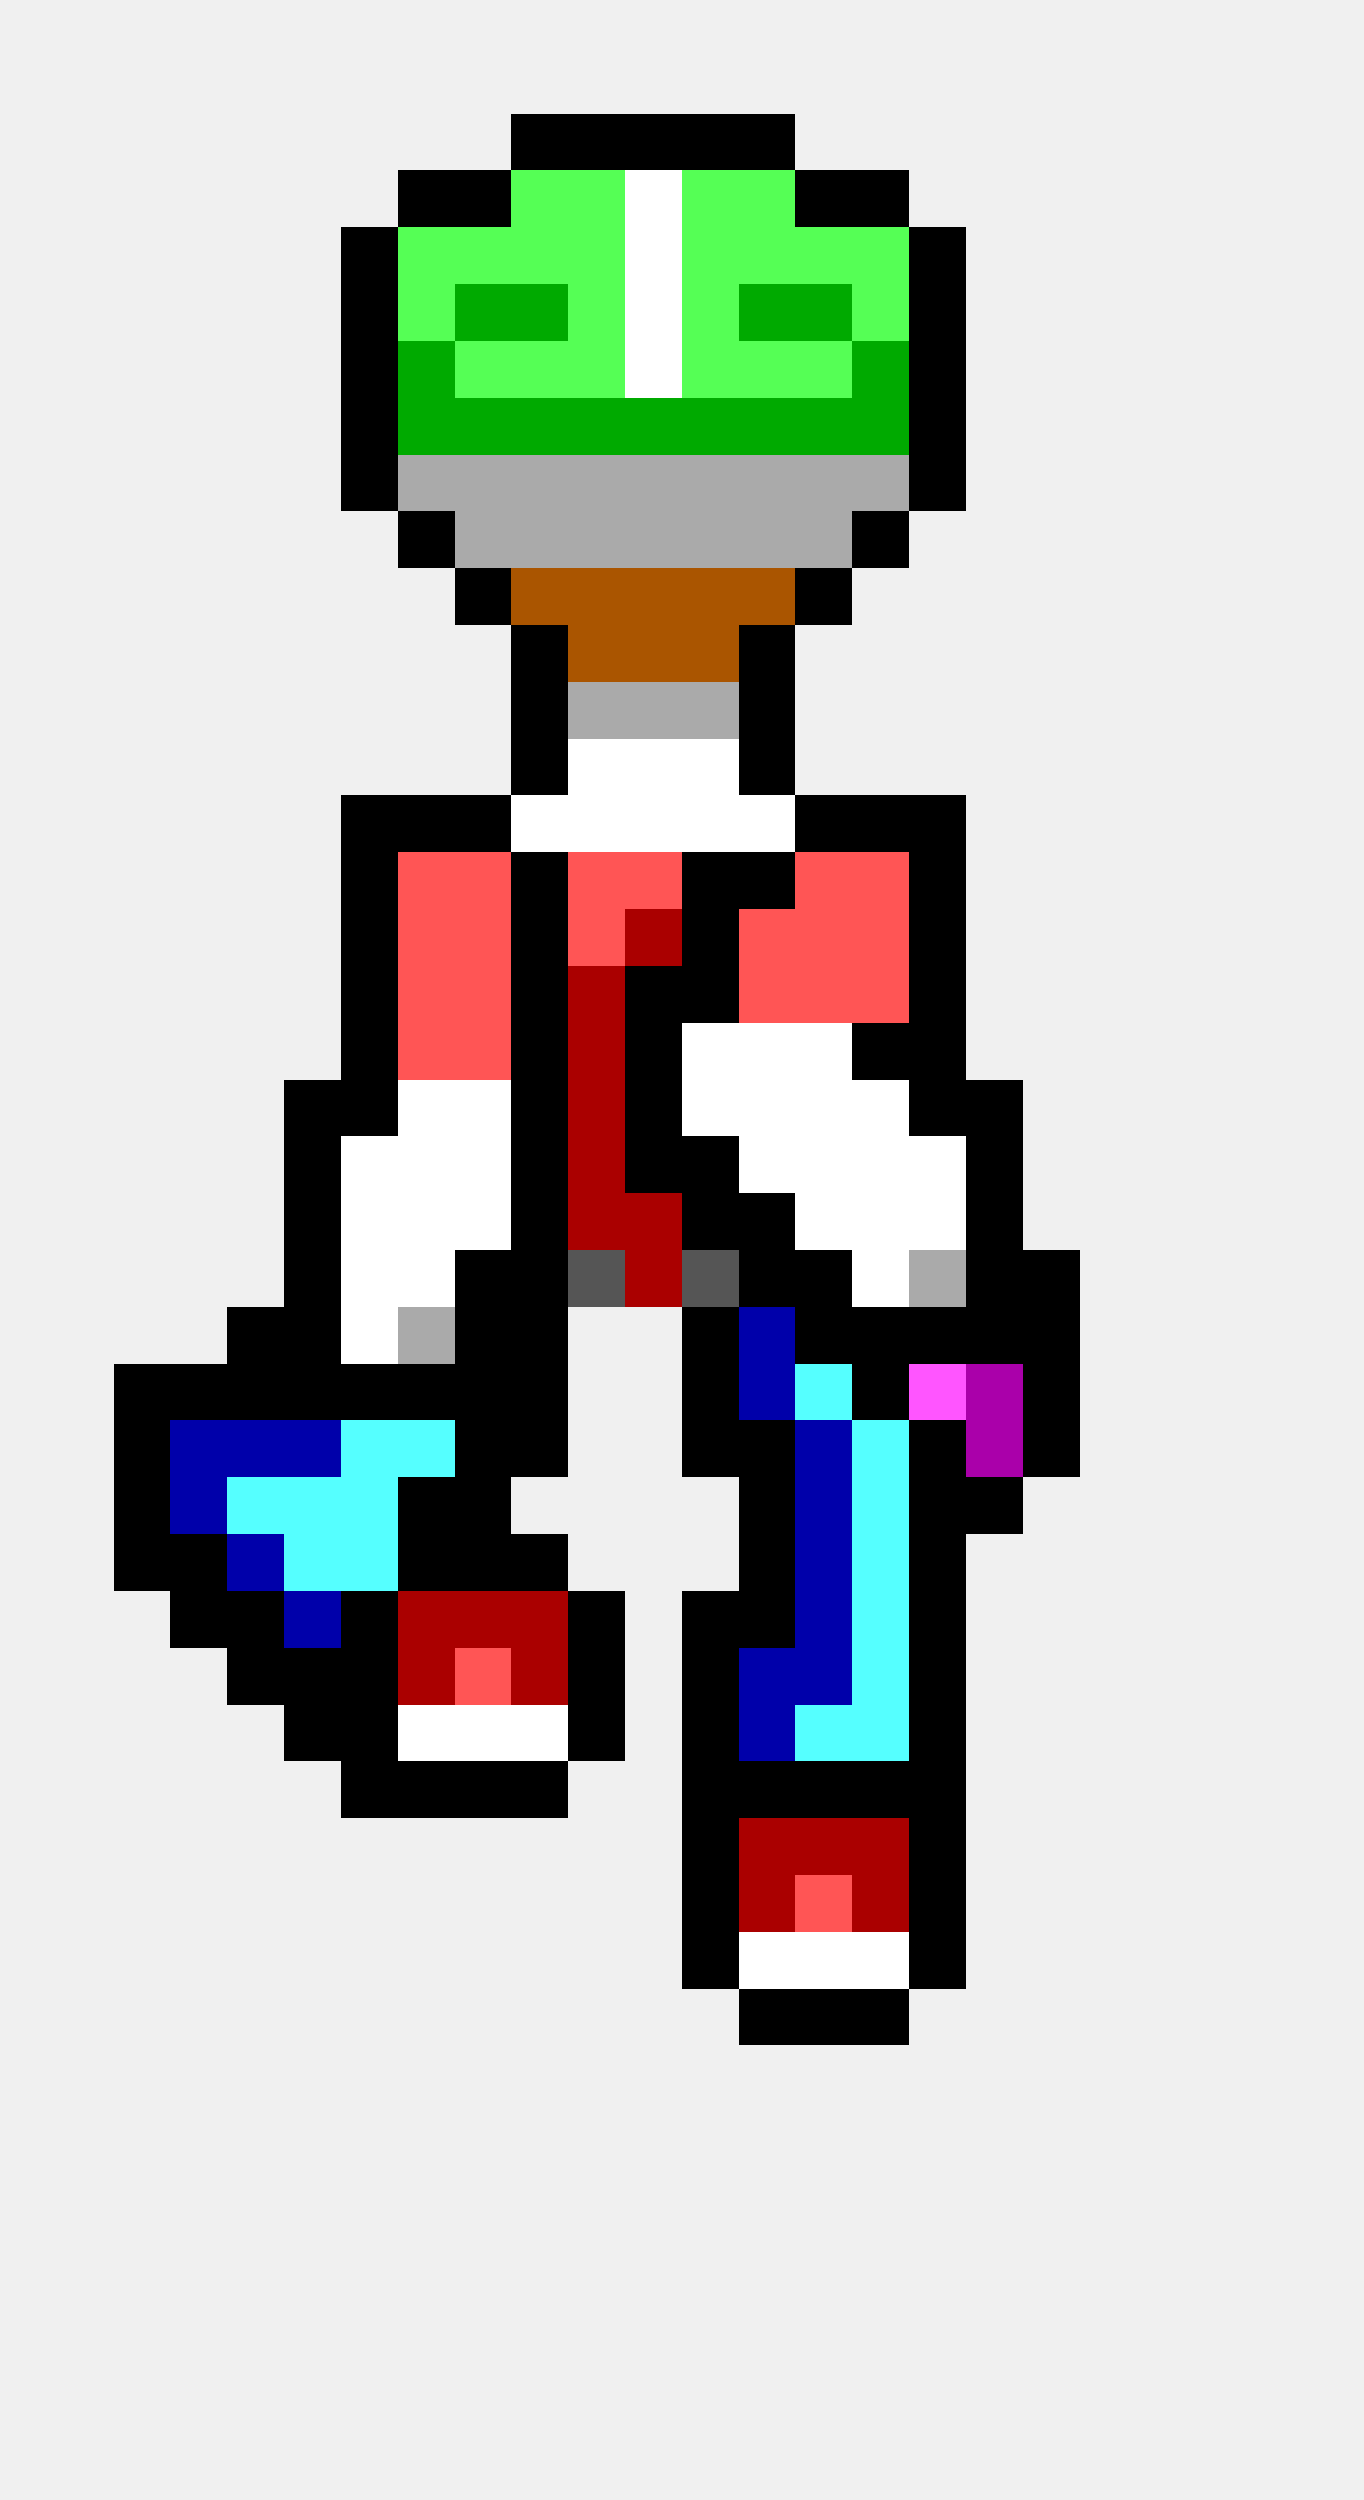
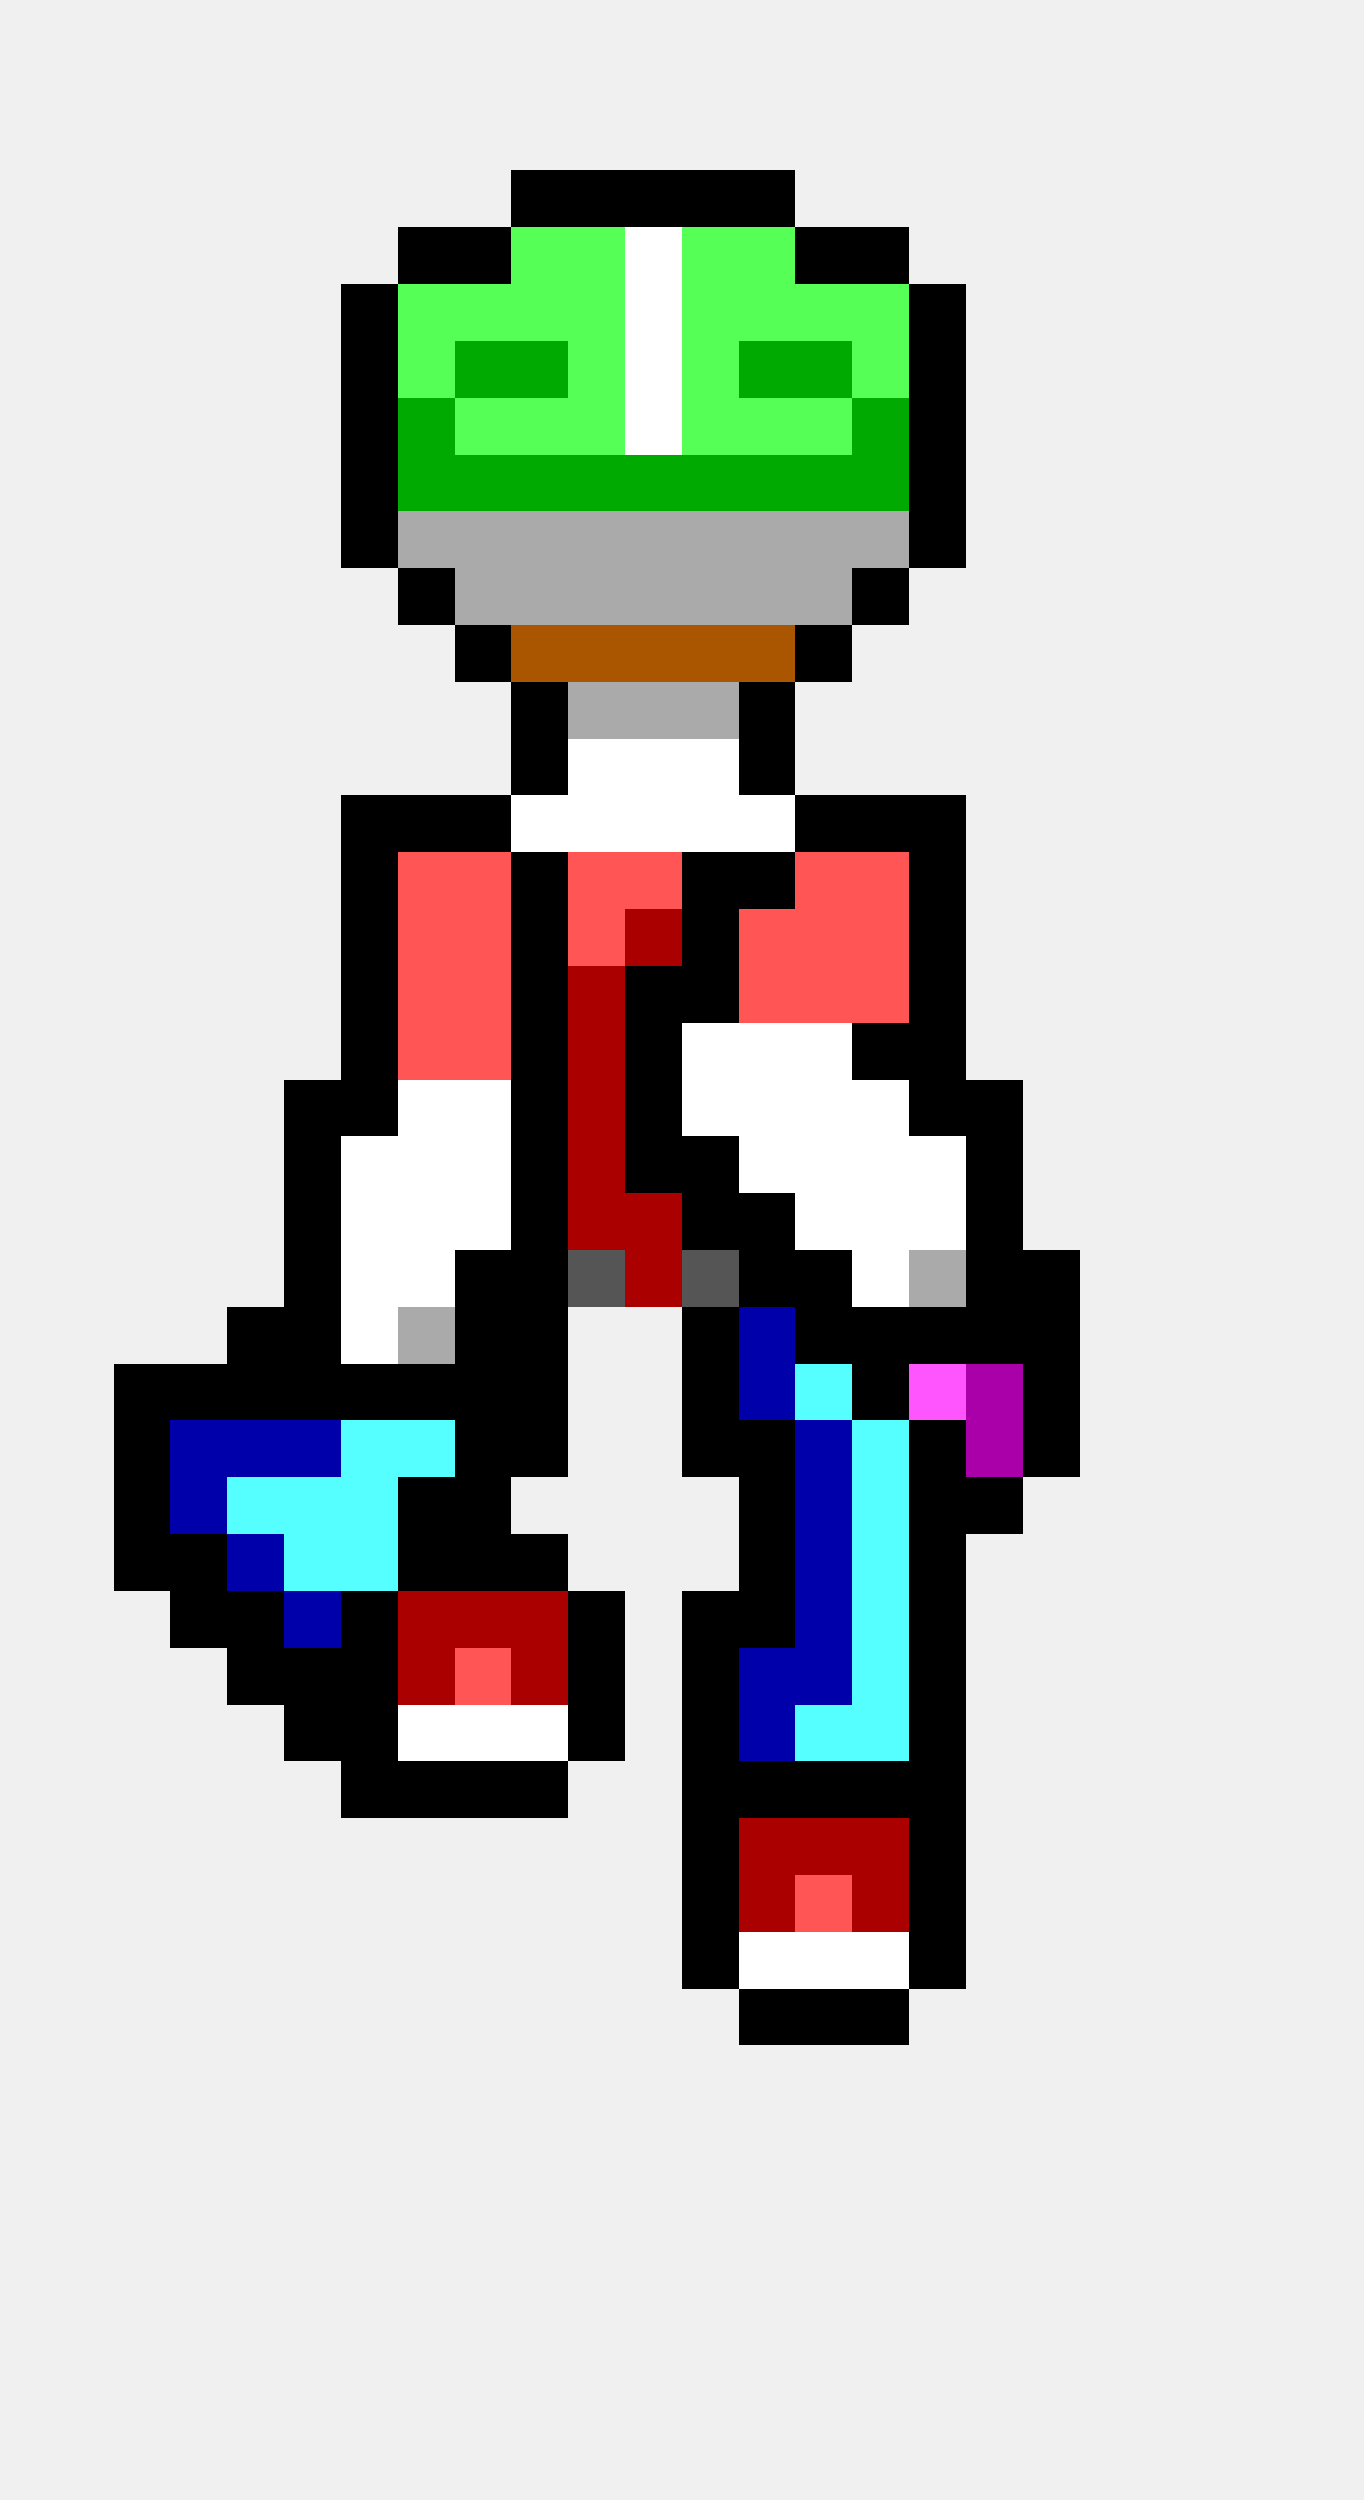
<svg xmlns="http://www.w3.org/2000/svg" width="24" height="44" viewBox="0 0 24 44" shape-rendering="crispEdges">
-   <rect x="9" y="2" width="1" height="1" fill="#000000" />
-   <rect x="10" y="2" width="1" height="1" fill="#000000" />
-   <rect x="11" y="2" width="1" height="1" fill="#000000" />
-   <rect x="12" y="2" width="1" height="1" fill="#000000" />
-   <rect x="13" y="2" width="1" height="1" fill="#000000" />
-   <rect x="7" y="3" width="1" height="1" fill="#000000" />
-   <rect x="8" y="3" width="1" height="1" fill="#000000" />
-   <rect x="9" y="3" width="1" height="1" fill="#55ff55" />
-   <rect x="10" y="3" width="1" height="1" fill="#55ff55" />
-   <rect x="11" y="3" width="1" height="1" fill="#ffffff" />
-   <rect x="12" y="3" width="1" height="1" fill="#55ff55" />
-   <rect x="13" y="3" width="1" height="1" fill="#55ff55" />
-   <rect x="14" y="3" width="1" height="1" fill="#000000" />
-   <rect x="15" y="3" width="1" height="1" fill="#000000" />
-   <rect x="6" y="4" width="1" height="1" fill="#000000" />
-   <rect x="7" y="4" width="1" height="1" fill="#55ff55" />
-   <rect x="8" y="4" width="1" height="1" fill="#55ff55" />
+   <rect x="9" y="3" width="1" height="1" fill="#000000" />
+   <rect x="10" y="3" width="1" height="1" fill="#000000" />
+   <rect x="11" y="3" width="1" height="1" fill="#000000" />
+   <rect x="12" y="3" width="1" height="1" fill="#000000" />
+   <rect x="13" y="3" width="1" height="1" fill="#000000" />
+   <rect x="7" y="4" width="1" height="1" fill="#000000" />
+   <rect x="8" y="4" width="1" height="1" fill="#000000" />
  <rect x="9" y="4" width="1" height="1" fill="#55ff55" />
  <rect x="10" y="4" width="1" height="1" fill="#55ff55" />
  <rect x="11" y="4" width="1" height="1" fill="#ffffff" />
  <rect x="12" y="4" width="1" height="1" fill="#55ff55" />
  <rect x="13" y="4" width="1" height="1" fill="#55ff55" />
-   <rect x="14" y="4" width="1" height="1" fill="#55ff55" />
-   <rect x="15" y="4" width="1" height="1" fill="#55ff55" />
-   <rect x="16" y="4" width="1" height="1" fill="#000000" />
+   <rect x="14" y="4" width="1" height="1" fill="#000000" />
+   <rect x="15" y="4" width="1" height="1" fill="#000000" />
  <rect x="6" y="5" width="1" height="1" fill="#000000" />
  <rect x="7" y="5" width="1" height="1" fill="#55ff55" />
-   <rect x="8" y="5" width="1" height="1" fill="#00aa00" />
-   <rect x="9" y="5" width="1" height="1" fill="#00aa00" />
+   <rect x="8" y="5" width="1" height="1" fill="#55ff55" />
+   <rect x="9" y="5" width="1" height="1" fill="#55ff55" />
  <rect x="10" y="5" width="1" height="1" fill="#55ff55" />
  <rect x="11" y="5" width="1" height="1" fill="#ffffff" />
  <rect x="12" y="5" width="1" height="1" fill="#55ff55" />
-   <rect x="13" y="5" width="1" height="1" fill="#00aa00" />
-   <rect x="14" y="5" width="1" height="1" fill="#00aa00" />
+   <rect x="13" y="5" width="1" height="1" fill="#55ff55" />
+   <rect x="14" y="5" width="1" height="1" fill="#55ff55" />
  <rect x="15" y="5" width="1" height="1" fill="#55ff55" />
  <rect x="16" y="5" width="1" height="1" fill="#000000" />
  <rect x="6" y="6" width="1" height="1" fill="#000000" />
-   <rect x="7" y="6" width="1" height="1" fill="#00aa00" />
-   <rect x="8" y="6" width="1" height="1" fill="#55ff55" />
-   <rect x="9" y="6" width="1" height="1" fill="#55ff55" />
+   <rect x="7" y="6" width="1" height="1" fill="#55ff55" />
+   <rect x="8" y="6" width="1" height="1" fill="#00aa00" />
+   <rect x="9" y="6" width="1" height="1" fill="#00aa00" />
  <rect x="10" y="6" width="1" height="1" fill="#55ff55" />
  <rect x="11" y="6" width="1" height="1" fill="#ffffff" />
  <rect x="12" y="6" width="1" height="1" fill="#55ff55" />
-   <rect x="13" y="6" width="1" height="1" fill="#55ff55" />
-   <rect x="14" y="6" width="1" height="1" fill="#55ff55" />
-   <rect x="15" y="6" width="1" height="1" fill="#00aa00" />
+   <rect x="13" y="6" width="1" height="1" fill="#00aa00" />
+   <rect x="14" y="6" width="1" height="1" fill="#00aa00" />
+   <rect x="15" y="6" width="1" height="1" fill="#55ff55" />
  <rect x="16" y="6" width="1" height="1" fill="#000000" />
  <rect x="6" y="7" width="1" height="1" fill="#000000" />
  <rect x="7" y="7" width="1" height="1" fill="#00aa00" />
-   <rect x="8" y="7" width="1" height="1" fill="#00aa00" />
-   <rect x="9" y="7" width="1" height="1" fill="#00aa00" />
-   <rect x="10" y="7" width="1" height="1" fill="#00aa00" />
-   <rect x="11" y="7" width="1" height="1" fill="#00aa00" />
-   <rect x="12" y="7" width="1" height="1" fill="#00aa00" />
-   <rect x="13" y="7" width="1" height="1" fill="#00aa00" />
-   <rect x="14" y="7" width="1" height="1" fill="#00aa00" />
+   <rect x="8" y="7" width="1" height="1" fill="#55ff55" />
+   <rect x="9" y="7" width="1" height="1" fill="#55ff55" />
+   <rect x="10" y="7" width="1" height="1" fill="#55ff55" />
+   <rect x="11" y="7" width="1" height="1" fill="#ffffff" />
+   <rect x="12" y="7" width="1" height="1" fill="#55ff55" />
+   <rect x="13" y="7" width="1" height="1" fill="#55ff55" />
+   <rect x="14" y="7" width="1" height="1" fill="#55ff55" />
  <rect x="15" y="7" width="1" height="1" fill="#00aa00" />
  <rect x="16" y="7" width="1" height="1" fill="#000000" />
  <rect x="6" y="8" width="1" height="1" fill="#000000" />
-   <rect x="7" y="8" width="1" height="1" fill="#aaaaaa" />
-   <rect x="8" y="8" width="1" height="1" fill="#aaaaaa" />
-   <rect x="9" y="8" width="1" height="1" fill="#aaaaaa" />
-   <rect x="10" y="8" width="1" height="1" fill="#aaaaaa" />
-   <rect x="11" y="8" width="1" height="1" fill="#aaaaaa" />
-   <rect x="12" y="8" width="1" height="1" fill="#aaaaaa" />
-   <rect x="13" y="8" width="1" height="1" fill="#aaaaaa" />
-   <rect x="14" y="8" width="1" height="1" fill="#aaaaaa" />
-   <rect x="15" y="8" width="1" height="1" fill="#aaaaaa" />
+   <rect x="7" y="8" width="1" height="1" fill="#00aa00" />
+   <rect x="8" y="8" width="1" height="1" fill="#00aa00" />
+   <rect x="9" y="8" width="1" height="1" fill="#00aa00" />
+   <rect x="10" y="8" width="1" height="1" fill="#00aa00" />
+   <rect x="11" y="8" width="1" height="1" fill="#00aa00" />
+   <rect x="12" y="8" width="1" height="1" fill="#00aa00" />
+   <rect x="13" y="8" width="1" height="1" fill="#00aa00" />
+   <rect x="14" y="8" width="1" height="1" fill="#00aa00" />
+   <rect x="15" y="8" width="1" height="1" fill="#00aa00" />
  <rect x="16" y="8" width="1" height="1" fill="#000000" />
-   <rect x="7" y="9" width="1" height="1" fill="#000000" />
+   <rect x="6" y="9" width="1" height="1" fill="#000000" />
+   <rect x="7" y="9" width="1" height="1" fill="#aaaaaa" />
  <rect x="8" y="9" width="1" height="1" fill="#aaaaaa" />
  <rect x="9" y="9" width="1" height="1" fill="#aaaaaa" />
  <rect x="10" y="9" width="1" height="1" fill="#aaaaaa" />
  <rect x="11" y="9" width="1" height="1" fill="#aaaaaa" />
  <rect x="12" y="9" width="1" height="1" fill="#aaaaaa" />
  <rect x="13" y="9" width="1" height="1" fill="#aaaaaa" />
  <rect x="14" y="9" width="1" height="1" fill="#aaaaaa" />
-   <rect x="15" y="9" width="1" height="1" fill="#000000" />
-   <rect x="8" y="10" width="1" height="1" fill="#000000" />
-   <rect x="9" y="10" width="1" height="1" fill="#aa5500" />
-   <rect x="10" y="10" width="1" height="1" fill="#aa5500" />
-   <rect x="11" y="10" width="1" height="1" fill="#aa5500" />
-   <rect x="12" y="10" width="1" height="1" fill="#aa5500" />
-   <rect x="13" y="10" width="1" height="1" fill="#aa5500" />
-   <rect x="14" y="10" width="1" height="1" fill="#000000" />
-   <rect x="9" y="11" width="1" height="1" fill="#000000" />
+   <rect x="15" y="9" width="1" height="1" fill="#aaaaaa" />
+   <rect x="16" y="9" width="1" height="1" fill="#000000" />
+   <rect x="7" y="10" width="1" height="1" fill="#000000" />
+   <rect x="8" y="10" width="1" height="1" fill="#aaaaaa" />
+   <rect x="9" y="10" width="1" height="1" fill="#aaaaaa" />
+   <rect x="10" y="10" width="1" height="1" fill="#aaaaaa" />
+   <rect x="11" y="10" width="1" height="1" fill="#aaaaaa" />
+   <rect x="12" y="10" width="1" height="1" fill="#aaaaaa" />
+   <rect x="13" y="10" width="1" height="1" fill="#aaaaaa" />
+   <rect x="14" y="10" width="1" height="1" fill="#aaaaaa" />
+   <rect x="15" y="10" width="1" height="1" fill="#000000" />
+   <rect x="8" y="11" width="1" height="1" fill="#000000" />
+   <rect x="9" y="11" width="1" height="1" fill="#aa5500" />
  <rect x="10" y="11" width="1" height="1" fill="#aa5500" />
  <rect x="11" y="11" width="1" height="1" fill="#aa5500" />
  <rect x="12" y="11" width="1" height="1" fill="#aa5500" />
-   <rect x="13" y="11" width="1" height="1" fill="#000000" />
+   <rect x="13" y="11" width="1" height="1" fill="#aa5500" />
+   <rect x="14" y="11" width="1" height="1" fill="#000000" />
  <rect x="9" y="12" width="1" height="1" fill="#000000" />
  <rect x="10" y="12" width="1" height="1" fill="#aaaaaa" />
  <rect x="11" y="12" width="1" height="1" fill="#aaaaaa" />
  <rect x="12" y="12" width="1" height="1" fill="#aaaaaa" />
  <rect x="13" y="12" width="1" height="1" fill="#000000" />
  <rect x="9" y="13" width="1" height="1" fill="#000000" />
  <rect x="10" y="13" width="1" height="1" fill="#ffffff" />
  <rect x="11" y="13" width="1" height="1" fill="#ffffff" />
  <rect x="12" y="13" width="1" height="1" fill="#ffffff" />
  <rect x="13" y="13" width="1" height="1" fill="#000000" />
  <rect x="6" y="14" width="1" height="1" fill="#000000" />
  <rect x="7" y="14" width="1" height="1" fill="#000000" />
  <rect x="8" y="14" width="1" height="1" fill="#000000" />
  <rect x="9" y="14" width="1" height="1" fill="#ffffff" />
  <rect x="10" y="14" width="1" height="1" fill="#ffffff" />
  <rect x="11" y="14" width="1" height="1" fill="#ffffff" />
  <rect x="12" y="14" width="1" height="1" fill="#ffffff" />
  <rect x="13" y="14" width="1" height="1" fill="#ffffff" />
  <rect x="14" y="14" width="1" height="1" fill="#000000" />
  <rect x="15" y="14" width="1" height="1" fill="#000000" />
  <rect x="16" y="14" width="1" height="1" fill="#000000" />
  <rect x="6" y="15" width="1" height="1" fill="#000000" />
  <rect x="7" y="15" width="1" height="1" fill="#ff5555" />
  <rect x="8" y="15" width="1" height="1" fill="#ff5555" />
  <rect x="9" y="15" width="1" height="1" fill="#000000" />
  <rect x="10" y="15" width="1" height="1" fill="#ff5555" />
  <rect x="11" y="15" width="1" height="1" fill="#ff5555" />
  <rect x="12" y="15" width="1" height="1" fill="#000000" />
  <rect x="13" y="15" width="1" height="1" fill="#000000" />
  <rect x="14" y="15" width="1" height="1" fill="#ff5555" />
  <rect x="15" y="15" width="1" height="1" fill="#ff5555" />
  <rect x="16" y="15" width="1" height="1" fill="#000000" />
  <rect x="6" y="16" width="1" height="1" fill="#000000" />
  <rect x="7" y="16" width="1" height="1" fill="#ff5555" />
  <rect x="8" y="16" width="1" height="1" fill="#ff5555" />
  <rect x="9" y="16" width="1" height="1" fill="#000000" />
  <rect x="10" y="16" width="1" height="1" fill="#ff5555" />
  <rect x="11" y="16" width="1" height="1" fill="#aa0000" />
  <rect x="12" y="16" width="1" height="1" fill="#000000" />
  <rect x="13" y="16" width="1" height="1" fill="#ff5555" />
  <rect x="14" y="16" width="1" height="1" fill="#ff5555" />
  <rect x="15" y="16" width="1" height="1" fill="#ff5555" />
  <rect x="16" y="16" width="1" height="1" fill="#000000" />
  <rect x="6" y="17" width="1" height="1" fill="#000000" />
  <rect x="7" y="17" width="1" height="1" fill="#ff5555" />
  <rect x="8" y="17" width="1" height="1" fill="#ff5555" />
  <rect x="9" y="17" width="1" height="1" fill="#000000" />
  <rect x="10" y="17" width="1" height="1" fill="#aa0000" />
  <rect x="11" y="17" width="1" height="1" fill="#000000" />
  <rect x="12" y="17" width="1" height="1" fill="#000000" />
  <rect x="13" y="17" width="1" height="1" fill="#ff5555" />
  <rect x="14" y="17" width="1" height="1" fill="#ff5555" />
  <rect x="15" y="17" width="1" height="1" fill="#ff5555" />
  <rect x="16" y="17" width="1" height="1" fill="#000000" />
  <rect x="6" y="18" width="1" height="1" fill="#000000" />
  <rect x="7" y="18" width="1" height="1" fill="#ff5555" />
  <rect x="8" y="18" width="1" height="1" fill="#ff5555" />
  <rect x="9" y="18" width="1" height="1" fill="#000000" />
  <rect x="10" y="18" width="1" height="1" fill="#aa0000" />
  <rect x="11" y="18" width="1" height="1" fill="#000000" />
  <rect x="12" y="18" width="1" height="1" fill="#ffffff" />
  <rect x="13" y="18" width="1" height="1" fill="#ffffff" />
  <rect x="14" y="18" width="1" height="1" fill="#ffffff" />
  <rect x="15" y="18" width="1" height="1" fill="#000000" />
  <rect x="16" y="18" width="1" height="1" fill="#000000" />
  <rect x="5" y="19" width="1" height="1" fill="#000000" />
  <rect x="6" y="19" width="1" height="1" fill="#000000" />
  <rect x="7" y="19" width="1" height="1" fill="#ffffff" />
  <rect x="8" y="19" width="1" height="1" fill="#ffffff" />
  <rect x="9" y="19" width="1" height="1" fill="#000000" />
  <rect x="10" y="19" width="1" height="1" fill="#aa0000" />
  <rect x="11" y="19" width="1" height="1" fill="#000000" />
  <rect x="12" y="19" width="1" height="1" fill="#ffffff" />
  <rect x="13" y="19" width="1" height="1" fill="#ffffff" />
  <rect x="14" y="19" width="1" height="1" fill="#ffffff" />
  <rect x="15" y="19" width="1" height="1" fill="#ffffff" />
  <rect x="16" y="19" width="1" height="1" fill="#000000" />
  <rect x="17" y="19" width="1" height="1" fill="#000000" />
  <rect x="5" y="20" width="1" height="1" fill="#000000" />
  <rect x="6" y="20" width="1" height="1" fill="#ffffff" />
  <rect x="7" y="20" width="1" height="1" fill="#ffffff" />
  <rect x="8" y="20" width="1" height="1" fill="#ffffff" />
  <rect x="9" y="20" width="1" height="1" fill="#000000" />
  <rect x="10" y="20" width="1" height="1" fill="#aa0000" />
  <rect x="11" y="20" width="1" height="1" fill="#000000" />
  <rect x="12" y="20" width="1" height="1" fill="#000000" />
  <rect x="13" y="20" width="1" height="1" fill="#ffffff" />
  <rect x="14" y="20" width="1" height="1" fill="#ffffff" />
  <rect x="15" y="20" width="1" height="1" fill="#ffffff" />
  <rect x="16" y="20" width="1" height="1" fill="#ffffff" />
  <rect x="17" y="20" width="1" height="1" fill="#000000" />
  <rect x="5" y="21" width="1" height="1" fill="#000000" />
  <rect x="6" y="21" width="1" height="1" fill="#ffffff" />
  <rect x="7" y="21" width="1" height="1" fill="#ffffff" />
  <rect x="8" y="21" width="1" height="1" fill="#ffffff" />
  <rect x="9" y="21" width="1" height="1" fill="#000000" />
  <rect x="10" y="21" width="1" height="1" fill="#aa0000" />
  <rect x="11" y="21" width="1" height="1" fill="#aa0000" />
  <rect x="12" y="21" width="1" height="1" fill="#000000" />
  <rect x="13" y="21" width="1" height="1" fill="#000000" />
  <rect x="14" y="21" width="1" height="1" fill="#ffffff" />
  <rect x="15" y="21" width="1" height="1" fill="#ffffff" />
  <rect x="16" y="21" width="1" height="1" fill="#ffffff" />
  <rect x="17" y="21" width="1" height="1" fill="#000000" />
  <rect x="5" y="22" width="1" height="1" fill="#000000" />
  <rect x="6" y="22" width="1" height="1" fill="#ffffff" />
  <rect x="7" y="22" width="1" height="1" fill="#ffffff" />
  <rect x="8" y="22" width="1" height="1" fill="#000000" />
  <rect x="9" y="22" width="1" height="1" fill="#000000" />
  <rect x="10" y="22" width="1" height="1" fill="#555555" />
  <rect x="11" y="22" width="1" height="1" fill="#aa0000" />
  <rect x="12" y="22" width="1" height="1" fill="#555555" />
  <rect x="13" y="22" width="1" height="1" fill="#000000" />
  <rect x="14" y="22" width="1" height="1" fill="#000000" />
  <rect x="15" y="22" width="1" height="1" fill="#ffffff" />
  <rect x="16" y="22" width="1" height="1" fill="#aaaaaa" />
  <rect x="17" y="22" width="1" height="1" fill="#000000" />
  <rect x="18" y="22" width="1" height="1" fill="#000000" />
  <rect x="4" y="23" width="1" height="1" fill="#000000" />
  <rect x="5" y="23" width="1" height="1" fill="#000000" />
  <rect x="6" y="23" width="1" height="1" fill="#ffffff" />
  <rect x="7" y="23" width="1" height="1" fill="#aaaaaa" />
  <rect x="8" y="23" width="1" height="1" fill="#000000" />
  <rect x="9" y="23" width="1" height="1" fill="#000000" />
  <rect x="12" y="23" width="1" height="1" fill="#000000" />
  <rect x="13" y="23" width="1" height="1" fill="#0000aa" />
  <rect x="14" y="23" width="1" height="1" fill="#000000" />
  <rect x="15" y="23" width="1" height="1" fill="#000000" />
  <rect x="16" y="23" width="1" height="1" fill="#000000" />
  <rect x="17" y="23" width="1" height="1" fill="#000000" />
  <rect x="18" y="23" width="1" height="1" fill="#000000" />
  <rect x="2" y="24" width="1" height="1" fill="#000000" />
  <rect x="3" y="24" width="1" height="1" fill="#000000" />
  <rect x="4" y="24" width="1" height="1" fill="#000000" />
  <rect x="5" y="24" width="1" height="1" fill="#000000" />
  <rect x="6" y="24" width="1" height="1" fill="#000000" />
  <rect x="7" y="24" width="1" height="1" fill="#000000" />
  <rect x="8" y="24" width="1" height="1" fill="#000000" />
  <rect x="9" y="24" width="1" height="1" fill="#000000" />
  <rect x="12" y="24" width="1" height="1" fill="#000000" />
  <rect x="13" y="24" width="1" height="1" fill="#0000aa" />
  <rect x="14" y="24" width="1" height="1" fill="#55ffff" />
  <rect x="15" y="24" width="1" height="1" fill="#000000" />
  <rect x="16" y="24" width="1" height="1" fill="#ff55ff" />
  <rect x="17" y="24" width="1" height="1" fill="#aa00aa" />
  <rect x="18" y="24" width="1" height="1" fill="#000000" />
  <rect x="2" y="25" width="1" height="1" fill="#000000" />
  <rect x="3" y="25" width="1" height="1" fill="#0000aa" />
  <rect x="4" y="25" width="1" height="1" fill="#0000aa" />
  <rect x="5" y="25" width="1" height="1" fill="#0000aa" />
  <rect x="6" y="25" width="1" height="1" fill="#55ffff" />
  <rect x="7" y="25" width="1" height="1" fill="#55ffff" />
  <rect x="8" y="25" width="1" height="1" fill="#000000" />
  <rect x="9" y="25" width="1" height="1" fill="#000000" />
  <rect x="12" y="25" width="1" height="1" fill="#000000" />
  <rect x="13" y="25" width="1" height="1" fill="#000000" />
  <rect x="14" y="25" width="1" height="1" fill="#0000aa" />
  <rect x="15" y="25" width="1" height="1" fill="#55ffff" />
  <rect x="16" y="25" width="1" height="1" fill="#000000" />
  <rect x="17" y="25" width="1" height="1" fill="#aa00aa" />
  <rect x="18" y="25" width="1" height="1" fill="#000000" />
  <rect x="2" y="26" width="1" height="1" fill="#000000" />
  <rect x="3" y="26" width="1" height="1" fill="#0000aa" />
  <rect x="4" y="26" width="1" height="1" fill="#55ffff" />
  <rect x="5" y="26" width="1" height="1" fill="#55ffff" />
  <rect x="6" y="26" width="1" height="1" fill="#55ffff" />
  <rect x="7" y="26" width="1" height="1" fill="#000000" />
  <rect x="8" y="26" width="1" height="1" fill="#000000" />
  <rect x="13" y="26" width="1" height="1" fill="#000000" />
  <rect x="14" y="26" width="1" height="1" fill="#0000aa" />
  <rect x="15" y="26" width="1" height="1" fill="#55ffff" />
  <rect x="16" y="26" width="1" height="1" fill="#000000" />
  <rect x="17" y="26" width="1" height="1" fill="#000000" />
  <rect x="2" y="27" width="1" height="1" fill="#000000" />
  <rect x="3" y="27" width="1" height="1" fill="#000000" />
  <rect x="4" y="27" width="1" height="1" fill="#0000aa" />
  <rect x="5" y="27" width="1" height="1" fill="#55ffff" />
  <rect x="6" y="27" width="1" height="1" fill="#55ffff" />
  <rect x="7" y="27" width="1" height="1" fill="#000000" />
  <rect x="8" y="27" width="1" height="1" fill="#000000" />
  <rect x="9" y="27" width="1" height="1" fill="#000000" />
  <rect x="13" y="27" width="1" height="1" fill="#000000" />
  <rect x="14" y="27" width="1" height="1" fill="#0000aa" />
  <rect x="15" y="27" width="1" height="1" fill="#55ffff" />
  <rect x="16" y="27" width="1" height="1" fill="#000000" />
  <rect x="3" y="28" width="1" height="1" fill="#000000" />
  <rect x="4" y="28" width="1" height="1" fill="#000000" />
  <rect x="5" y="28" width="1" height="1" fill="#0000aa" />
  <rect x="6" y="28" width="1" height="1" fill="#000000" />
  <rect x="7" y="28" width="1" height="1" fill="#aa0000" />
  <rect x="8" y="28" width="1" height="1" fill="#aa0000" />
  <rect x="9" y="28" width="1" height="1" fill="#aa0000" />
  <rect x="10" y="28" width="1" height="1" fill="#000000" />
  <rect x="12" y="28" width="1" height="1" fill="#000000" />
  <rect x="13" y="28" width="1" height="1" fill="#000000" />
  <rect x="14" y="28" width="1" height="1" fill="#0000aa" />
  <rect x="15" y="28" width="1" height="1" fill="#55ffff" />
  <rect x="16" y="28" width="1" height="1" fill="#000000" />
  <rect x="4" y="29" width="1" height="1" fill="#000000" />
  <rect x="5" y="29" width="1" height="1" fill="#000000" />
  <rect x="6" y="29" width="1" height="1" fill="#000000" />
  <rect x="7" y="29" width="1" height="1" fill="#aa0000" />
  <rect x="8" y="29" width="1" height="1" fill="#ff5555" />
  <rect x="9" y="29" width="1" height="1" fill="#aa0000" />
  <rect x="10" y="29" width="1" height="1" fill="#000000" />
  <rect x="12" y="29" width="1" height="1" fill="#000000" />
  <rect x="13" y="29" width="1" height="1" fill="#0000aa" />
  <rect x="14" y="29" width="1" height="1" fill="#0000aa" />
  <rect x="15" y="29" width="1" height="1" fill="#55ffff" />
  <rect x="16" y="29" width="1" height="1" fill="#000000" />
  <rect x="5" y="30" width="1" height="1" fill="#000000" />
  <rect x="6" y="30" width="1" height="1" fill="#000000" />
  <rect x="7" y="30" width="1" height="1" fill="#ffffff" />
  <rect x="8" y="30" width="1" height="1" fill="#ffffff" />
  <rect x="9" y="30" width="1" height="1" fill="#ffffff" />
  <rect x="10" y="30" width="1" height="1" fill="#000000" />
  <rect x="12" y="30" width="1" height="1" fill="#000000" />
  <rect x="13" y="30" width="1" height="1" fill="#0000aa" />
  <rect x="14" y="30" width="1" height="1" fill="#55ffff" />
  <rect x="15" y="30" width="1" height="1" fill="#55ffff" />
  <rect x="16" y="30" width="1" height="1" fill="#000000" />
  <rect x="6" y="31" width="1" height="1" fill="#000000" />
  <rect x="7" y="31" width="1" height="1" fill="#000000" />
  <rect x="8" y="31" width="1" height="1" fill="#000000" />
  <rect x="9" y="31" width="1" height="1" fill="#000000" />
  <rect x="12" y="31" width="1" height="1" fill="#000000" />
  <rect x="13" y="31" width="1" height="1" fill="#000000" />
  <rect x="14" y="31" width="1" height="1" fill="#000000" />
  <rect x="15" y="31" width="1" height="1" fill="#000000" />
  <rect x="16" y="31" width="1" height="1" fill="#000000" />
  <rect x="12" y="32" width="1" height="1" fill="#000000" />
  <rect x="13" y="32" width="1" height="1" fill="#aa0000" />
  <rect x="14" y="32" width="1" height="1" fill="#aa0000" />
  <rect x="15" y="32" width="1" height="1" fill="#aa0000" />
  <rect x="16" y="32" width="1" height="1" fill="#000000" />
  <rect x="12" y="33" width="1" height="1" fill="#000000" />
  <rect x="13" y="33" width="1" height="1" fill="#aa0000" />
  <rect x="14" y="33" width="1" height="1" fill="#ff5555" />
  <rect x="15" y="33" width="1" height="1" fill="#aa0000" />
  <rect x="16" y="33" width="1" height="1" fill="#000000" />
  <rect x="12" y="34" width="1" height="1" fill="#000000" />
  <rect x="13" y="34" width="1" height="1" fill="#ffffff" />
  <rect x="14" y="34" width="1" height="1" fill="#ffffff" />
  <rect x="15" y="34" width="1" height="1" fill="#ffffff" />
  <rect x="16" y="34" width="1" height="1" fill="#000000" />
  <rect x="13" y="35" width="1" height="1" fill="#000000" />
  <rect x="14" y="35" width="1" height="1" fill="#000000" />
  <rect x="15" y="35" width="1" height="1" fill="#000000" />
</svg>
